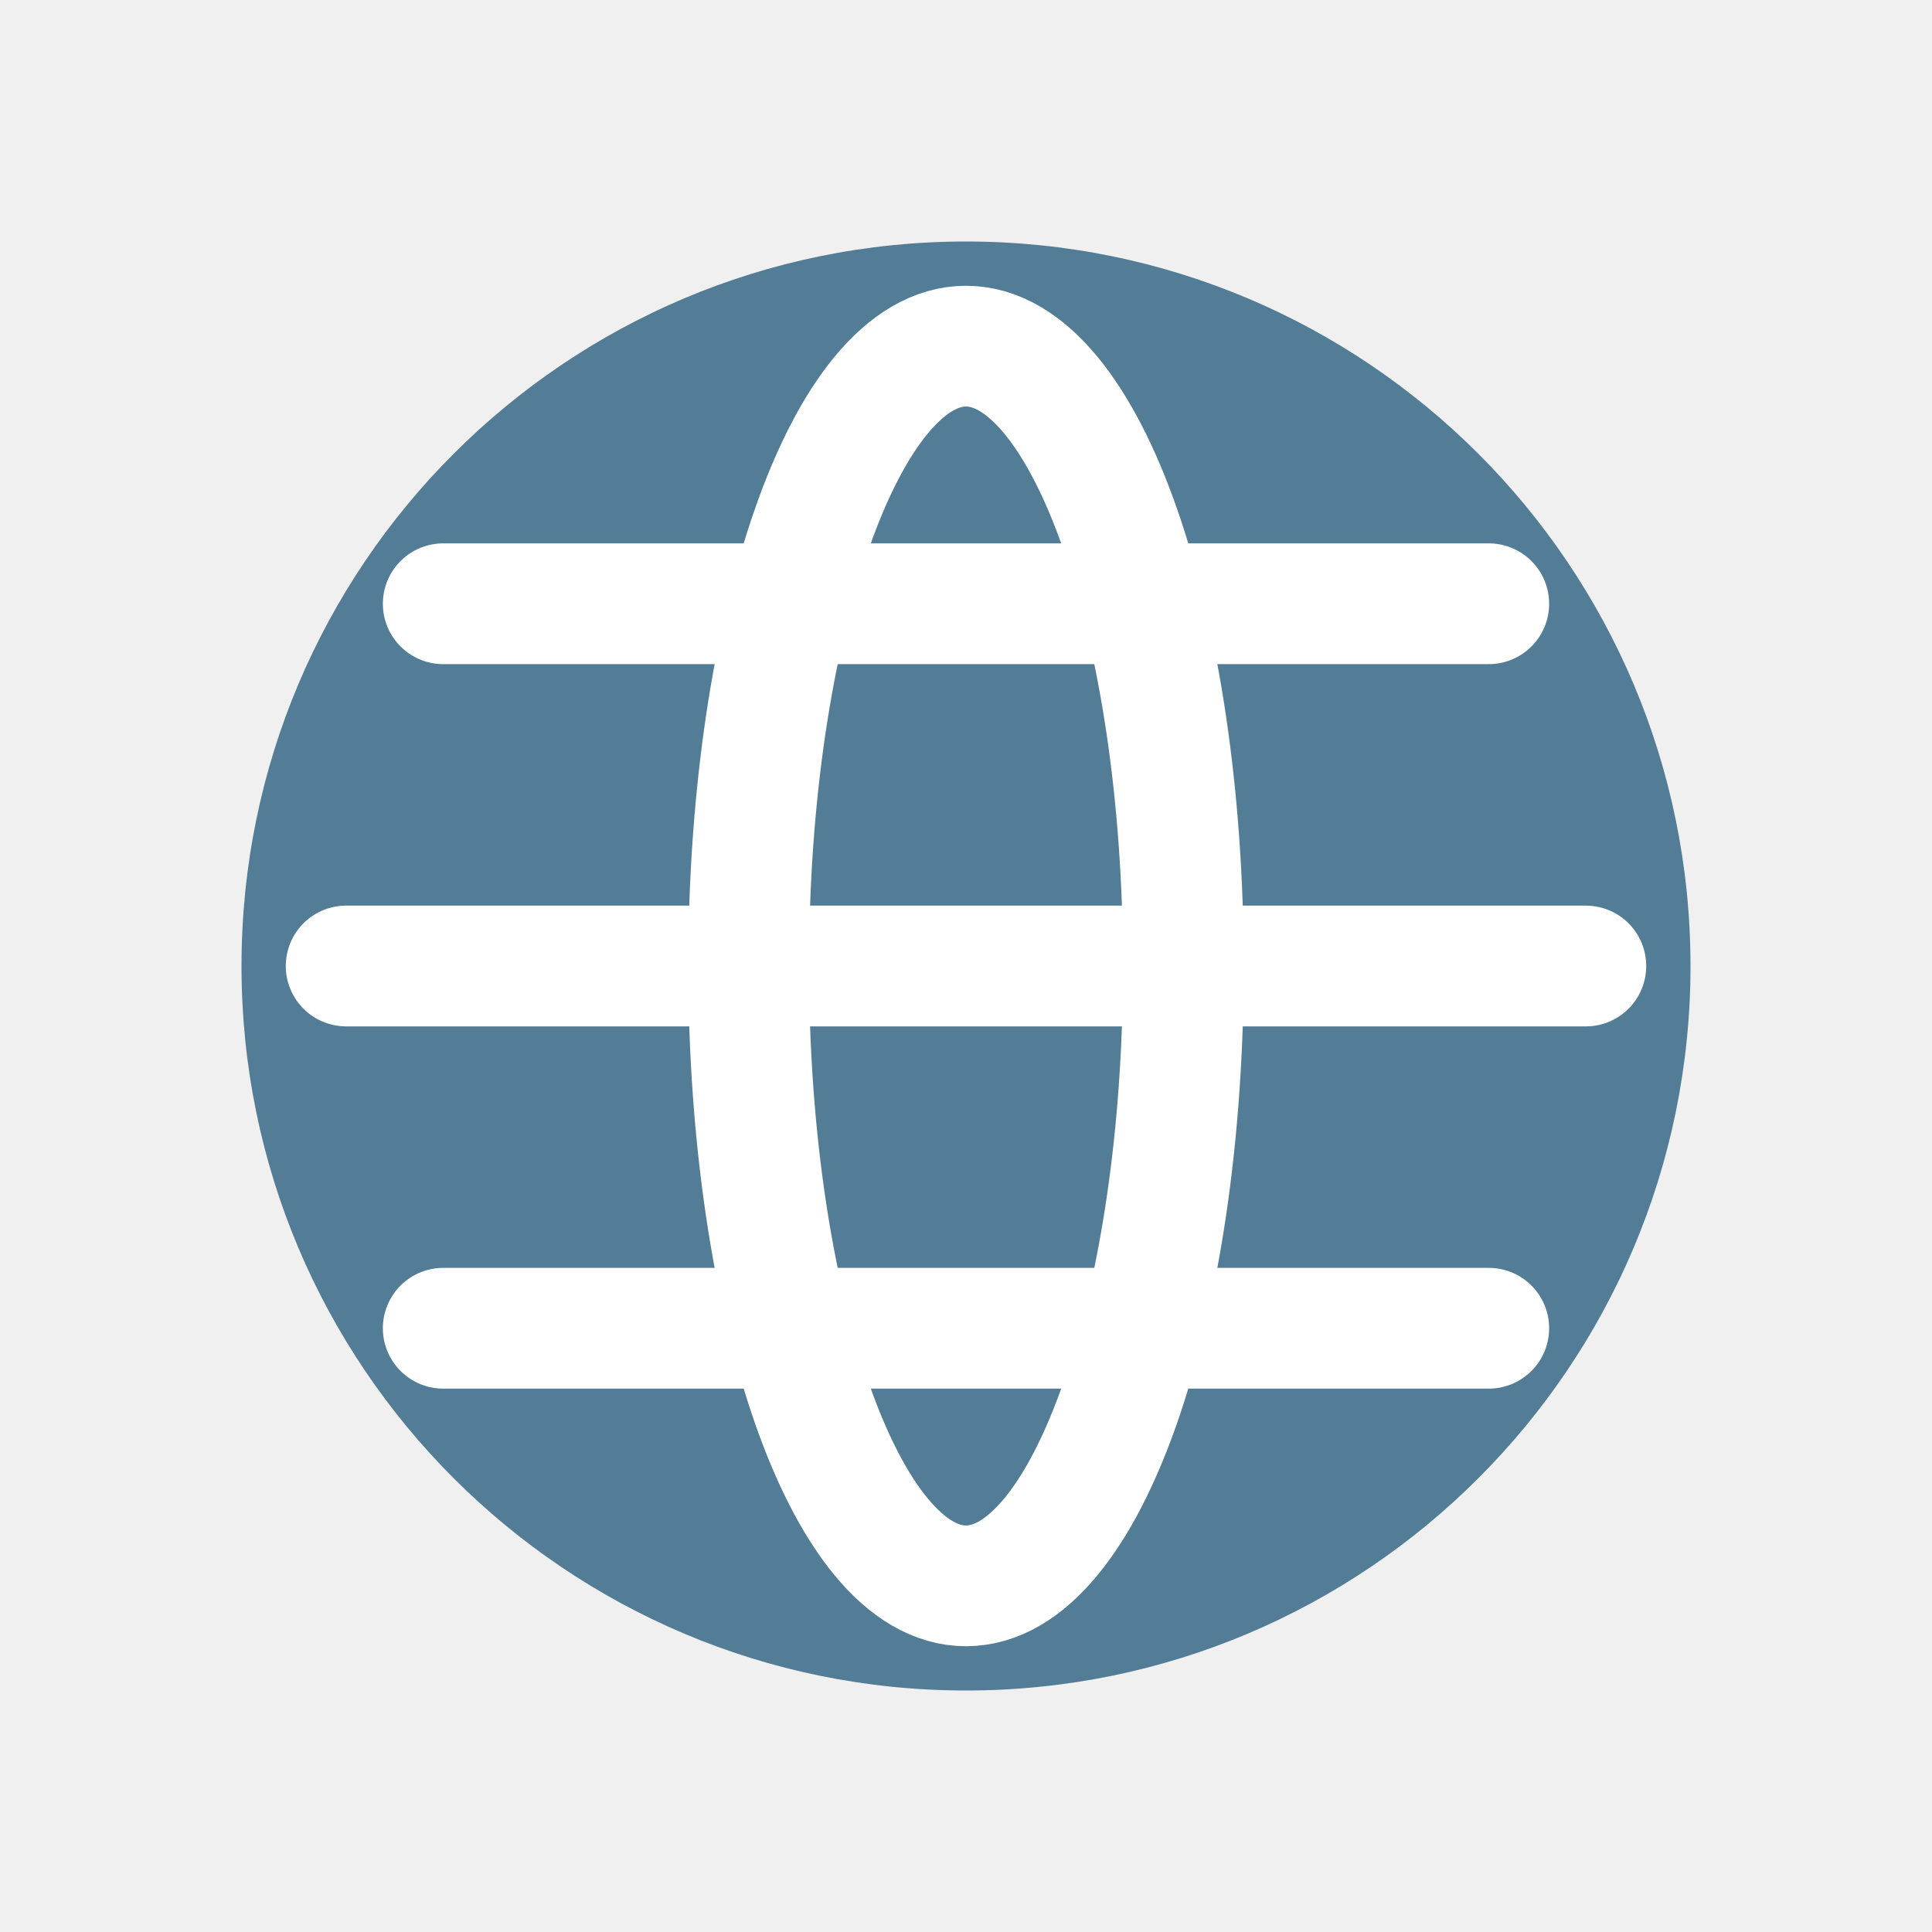
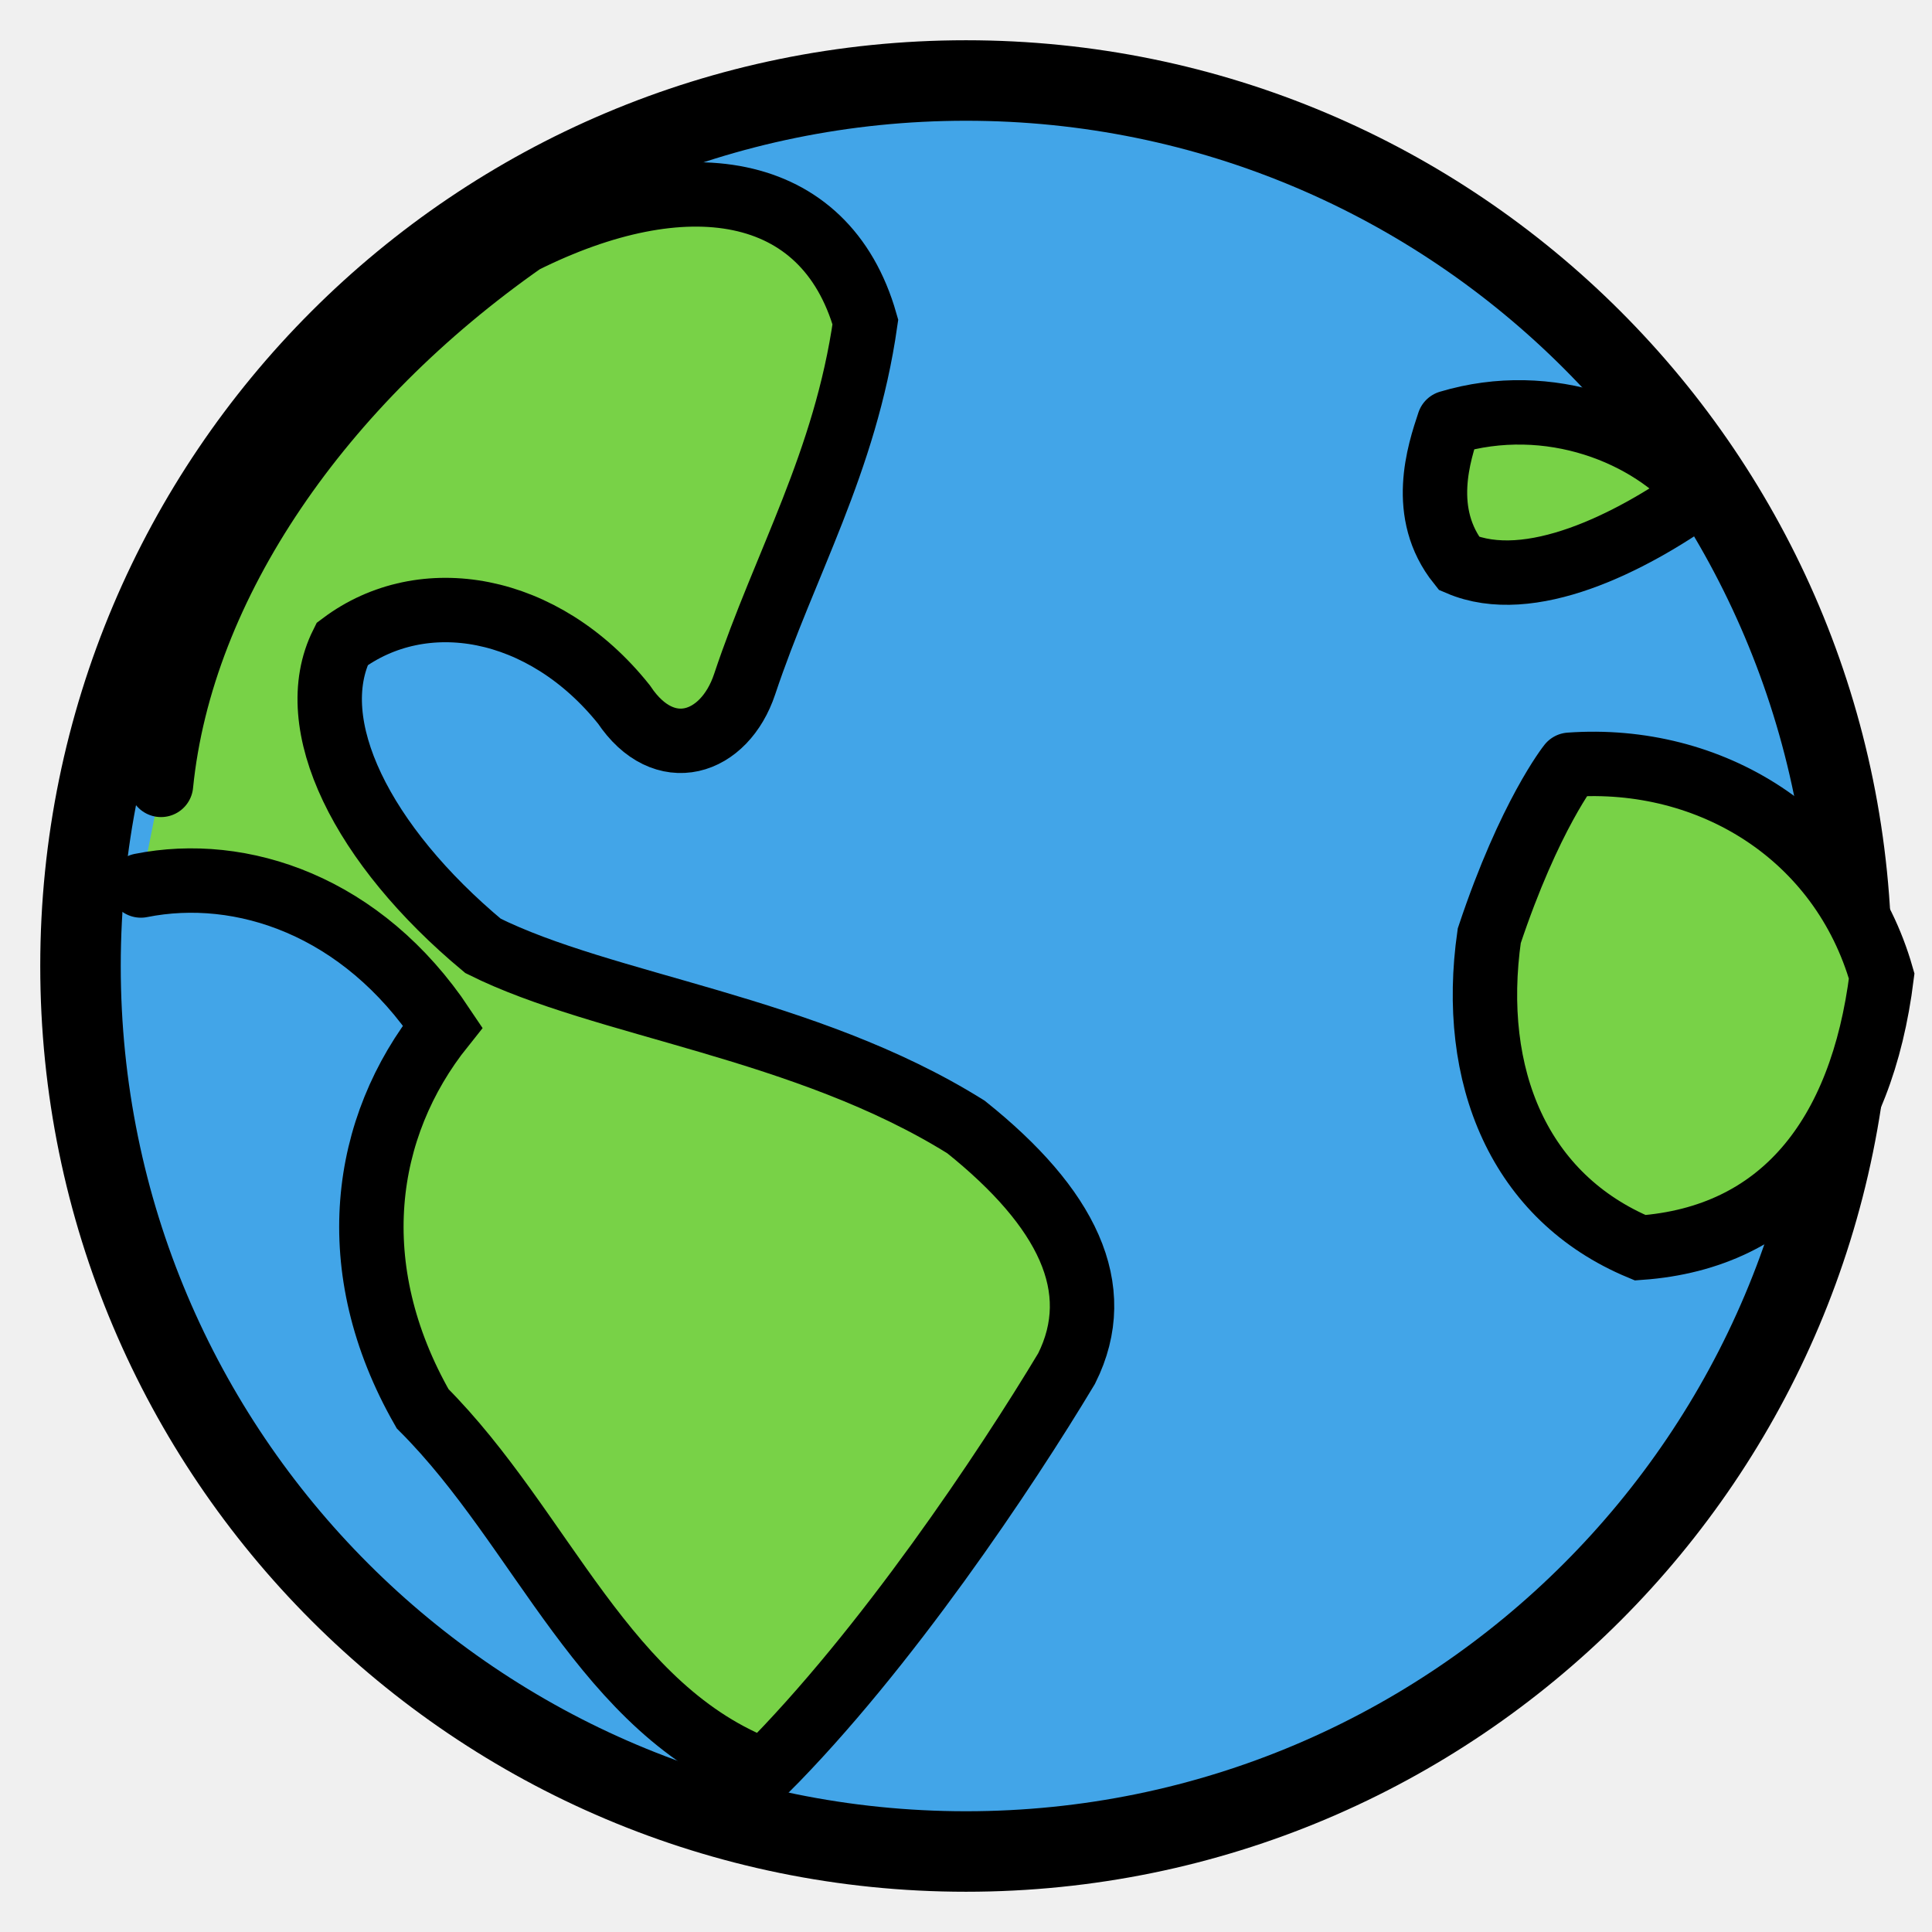
- <svg xmlns="http://www.w3.org/2000/svg" width="24" height="24" viewBox="0 0 24 24">
-   <circle cx="12" cy="12" r="9" fill="#537D96" />
-   <g fill="none" stroke="#FFFFFF" stroke-width="1.5" stroke-linecap="round">
-     <ellipse cx="12" cy="12" rx="2.7" ry="7.7" />
-     <line x1="4.3" y1="12" x2="19.7" y2="12" />
-     <line x1="5.506" y1="7.5" x2="18.494" y2="7.5" />
-     <line x1="5.506" y1="16.5" x2="18.494" y2="16.5" />
-   </g>
+ <svg xmlns="http://www.w3.org/2000/svg" viewBox="0 0 960 960" width="24" height="24">
+   <circle cx="480" cy="480" r="440" fill="#42a5e8" />
+   <circle cx="480" cy="480" r="440" fill="none" stroke="#000000" stroke-width="40" />
+   <path d="M80,390 C90,290 160,190 260,120 C340,80 410,90 430,160 C420,230 390,280 370,340 C360,370 330,380 310,350 C270,300 210,290 170,320 C150,360 180,420 240,470 C300,500 400,510 480,560 C530,600 550,640 530,680 C500,730 440,820 380,880 C300,850 270,760 210,700 C170,630 180,560 220,510 C180,450 120,430 70,440 Z" fill="#78d247" />
+   <path d="M80,390 C90,290 160,190 260,120 C340,80 410,90 430,160 C420,230 390,280 370,340 C360,370 330,380 310,350 C270,300 210,290 170,320 C150,360 180,420 240,470 C300,500 400,510 480,560 C530,600 550,640 530,680 C500,730 440,820 380,880 C300,850 270,760 210,700 C170,630 180,560 220,510 C180,450 120,430 70,440" fill="none" stroke="#000000" stroke-width="32" stroke-linecap="round" />
+   <path d="M720,210 C770,195 820,215 845,245 C810,270 760,295 725,280 C705,255 715,225 720,210 Z" fill="#78d247" />
+   <path d="M720,210 C770,195 820,215 845,245 C810,270 760,295 725,280 C705,255 715,225 720,210" fill="none" stroke="#000000" stroke-width="32" stroke-linecap="round" />
+   <path d="M780,380 C850,375 915,415 935,485 C925,565 885,615 815,620 C755,595 730,535 740,465 C760,405 780,380 780,380 Z" fill="#78d247" />
+   <path d="M780,380 C850,375 915,415 935,485 C925,565 885,615 815,620 C755,595 730,535 740,465 C760,405 780,380 780,380" fill="none" stroke="#000000" stroke-width="32" stroke-linecap="round" />
</svg>
